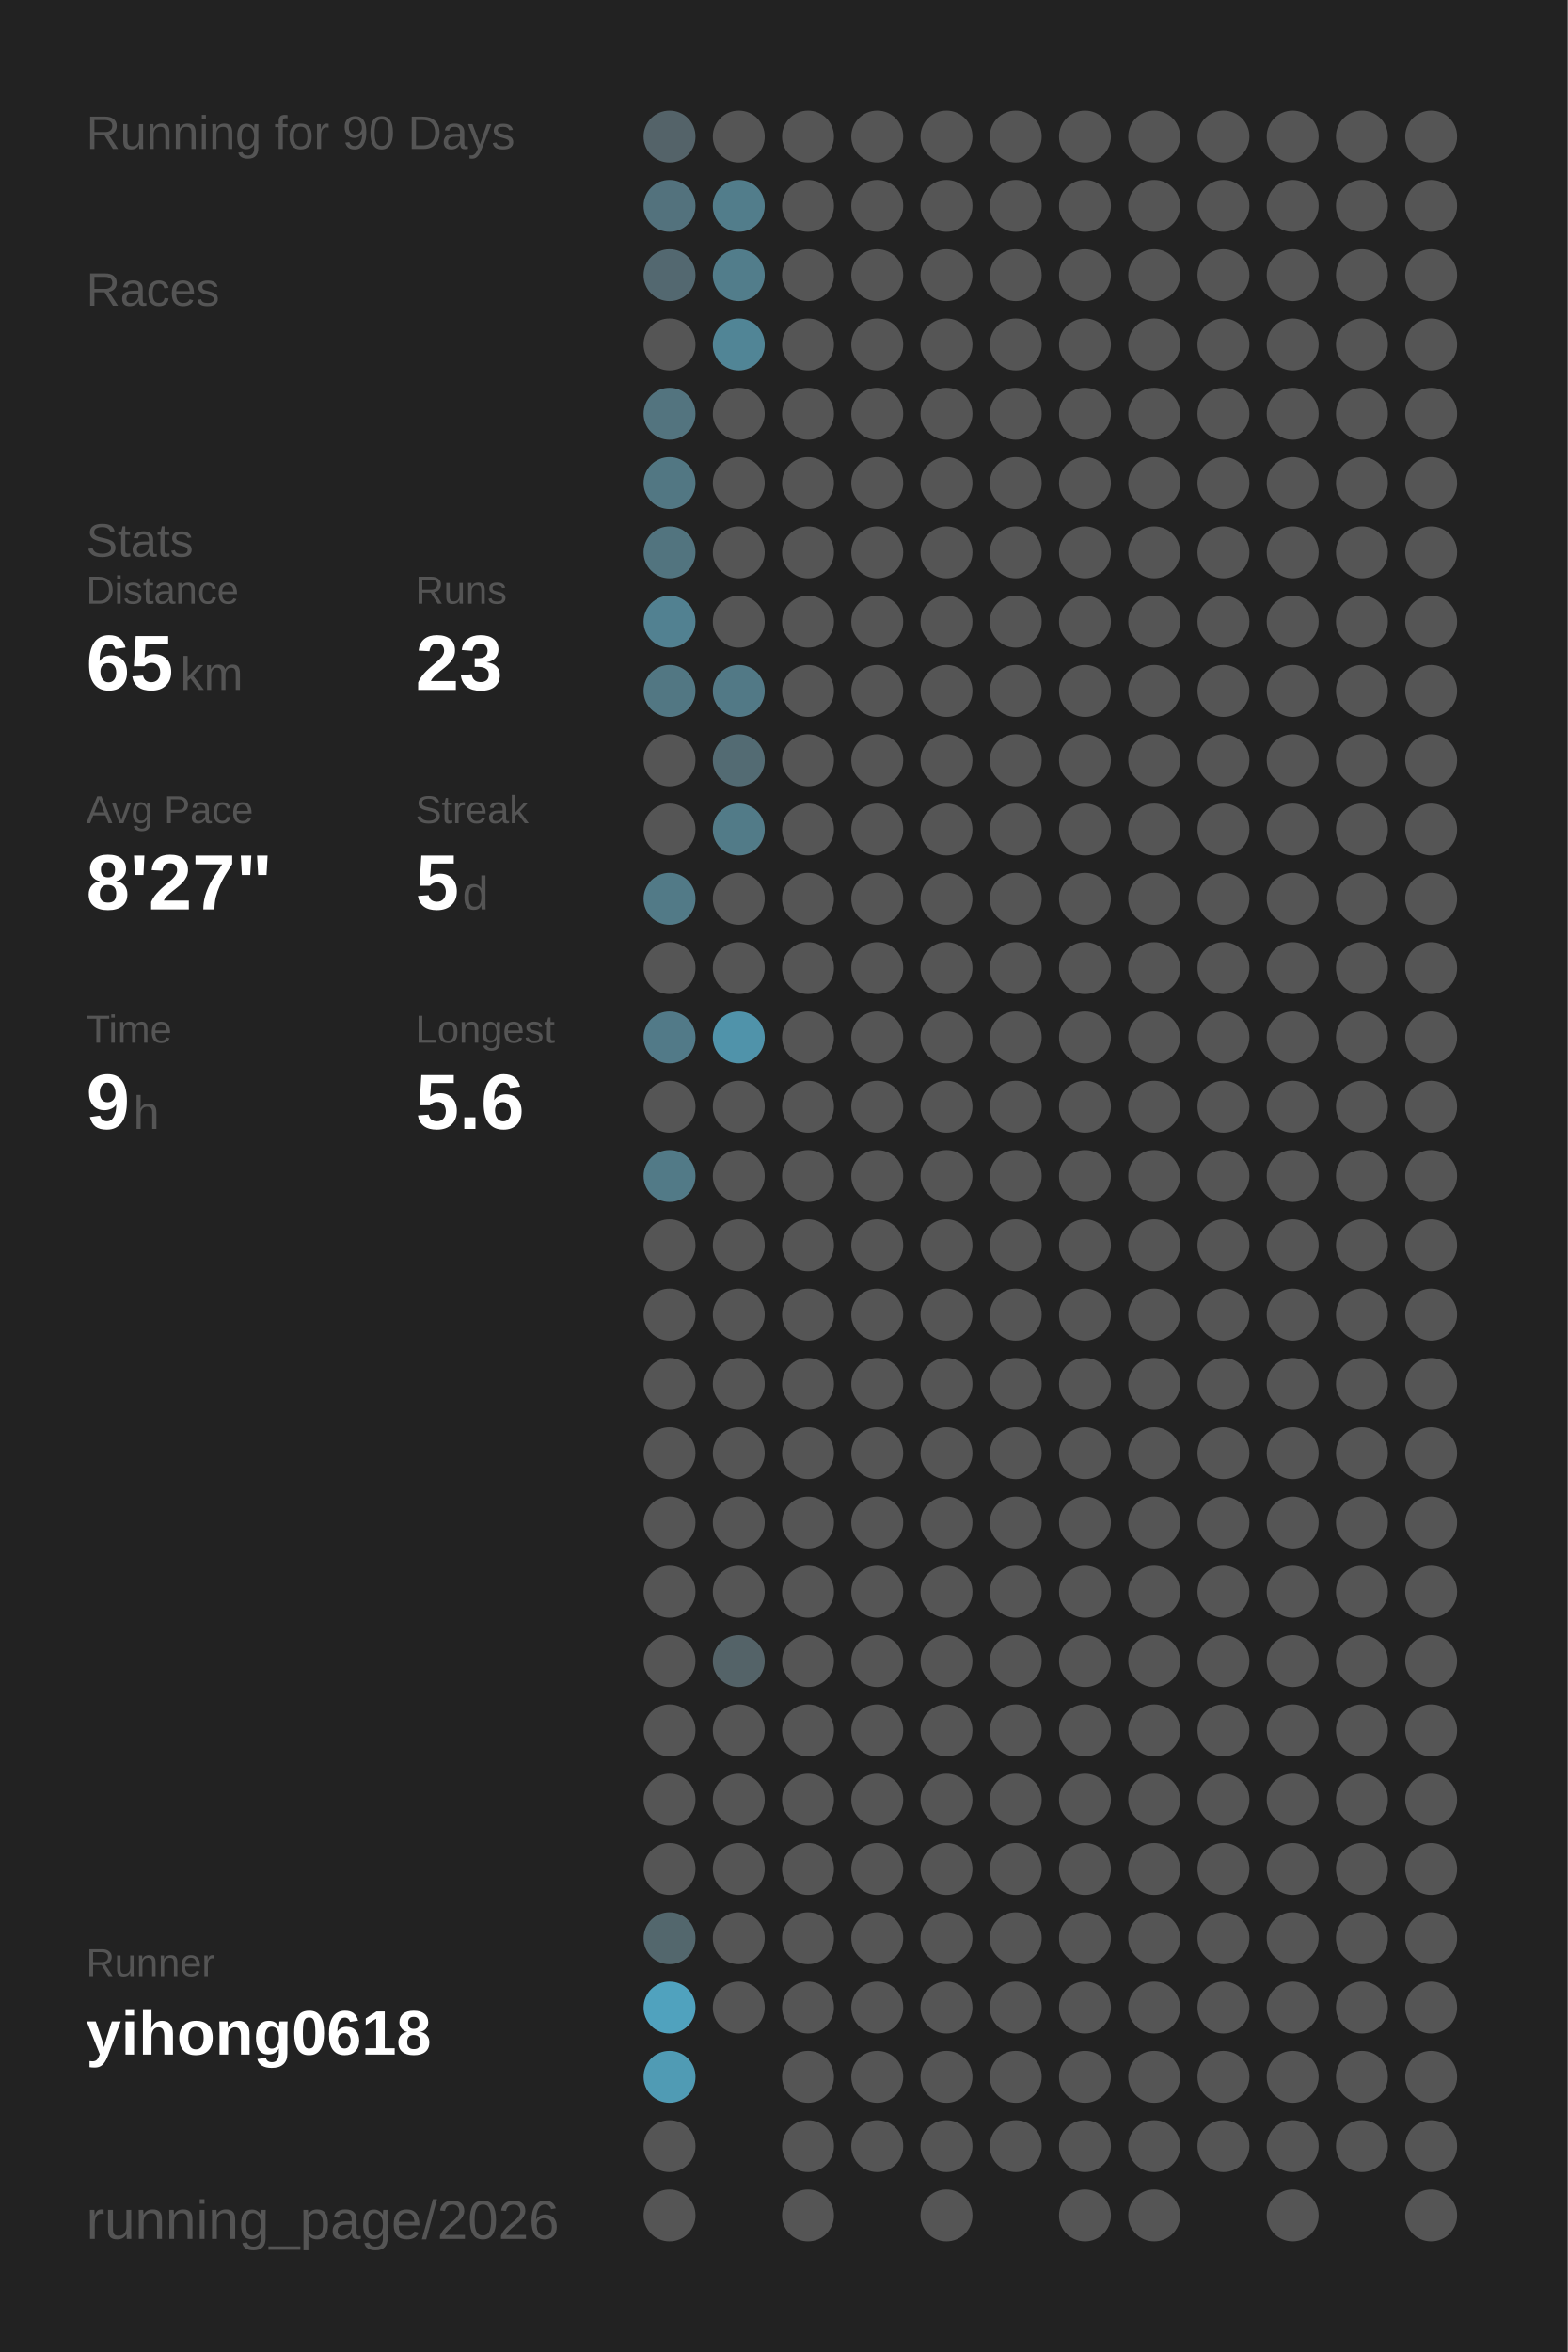
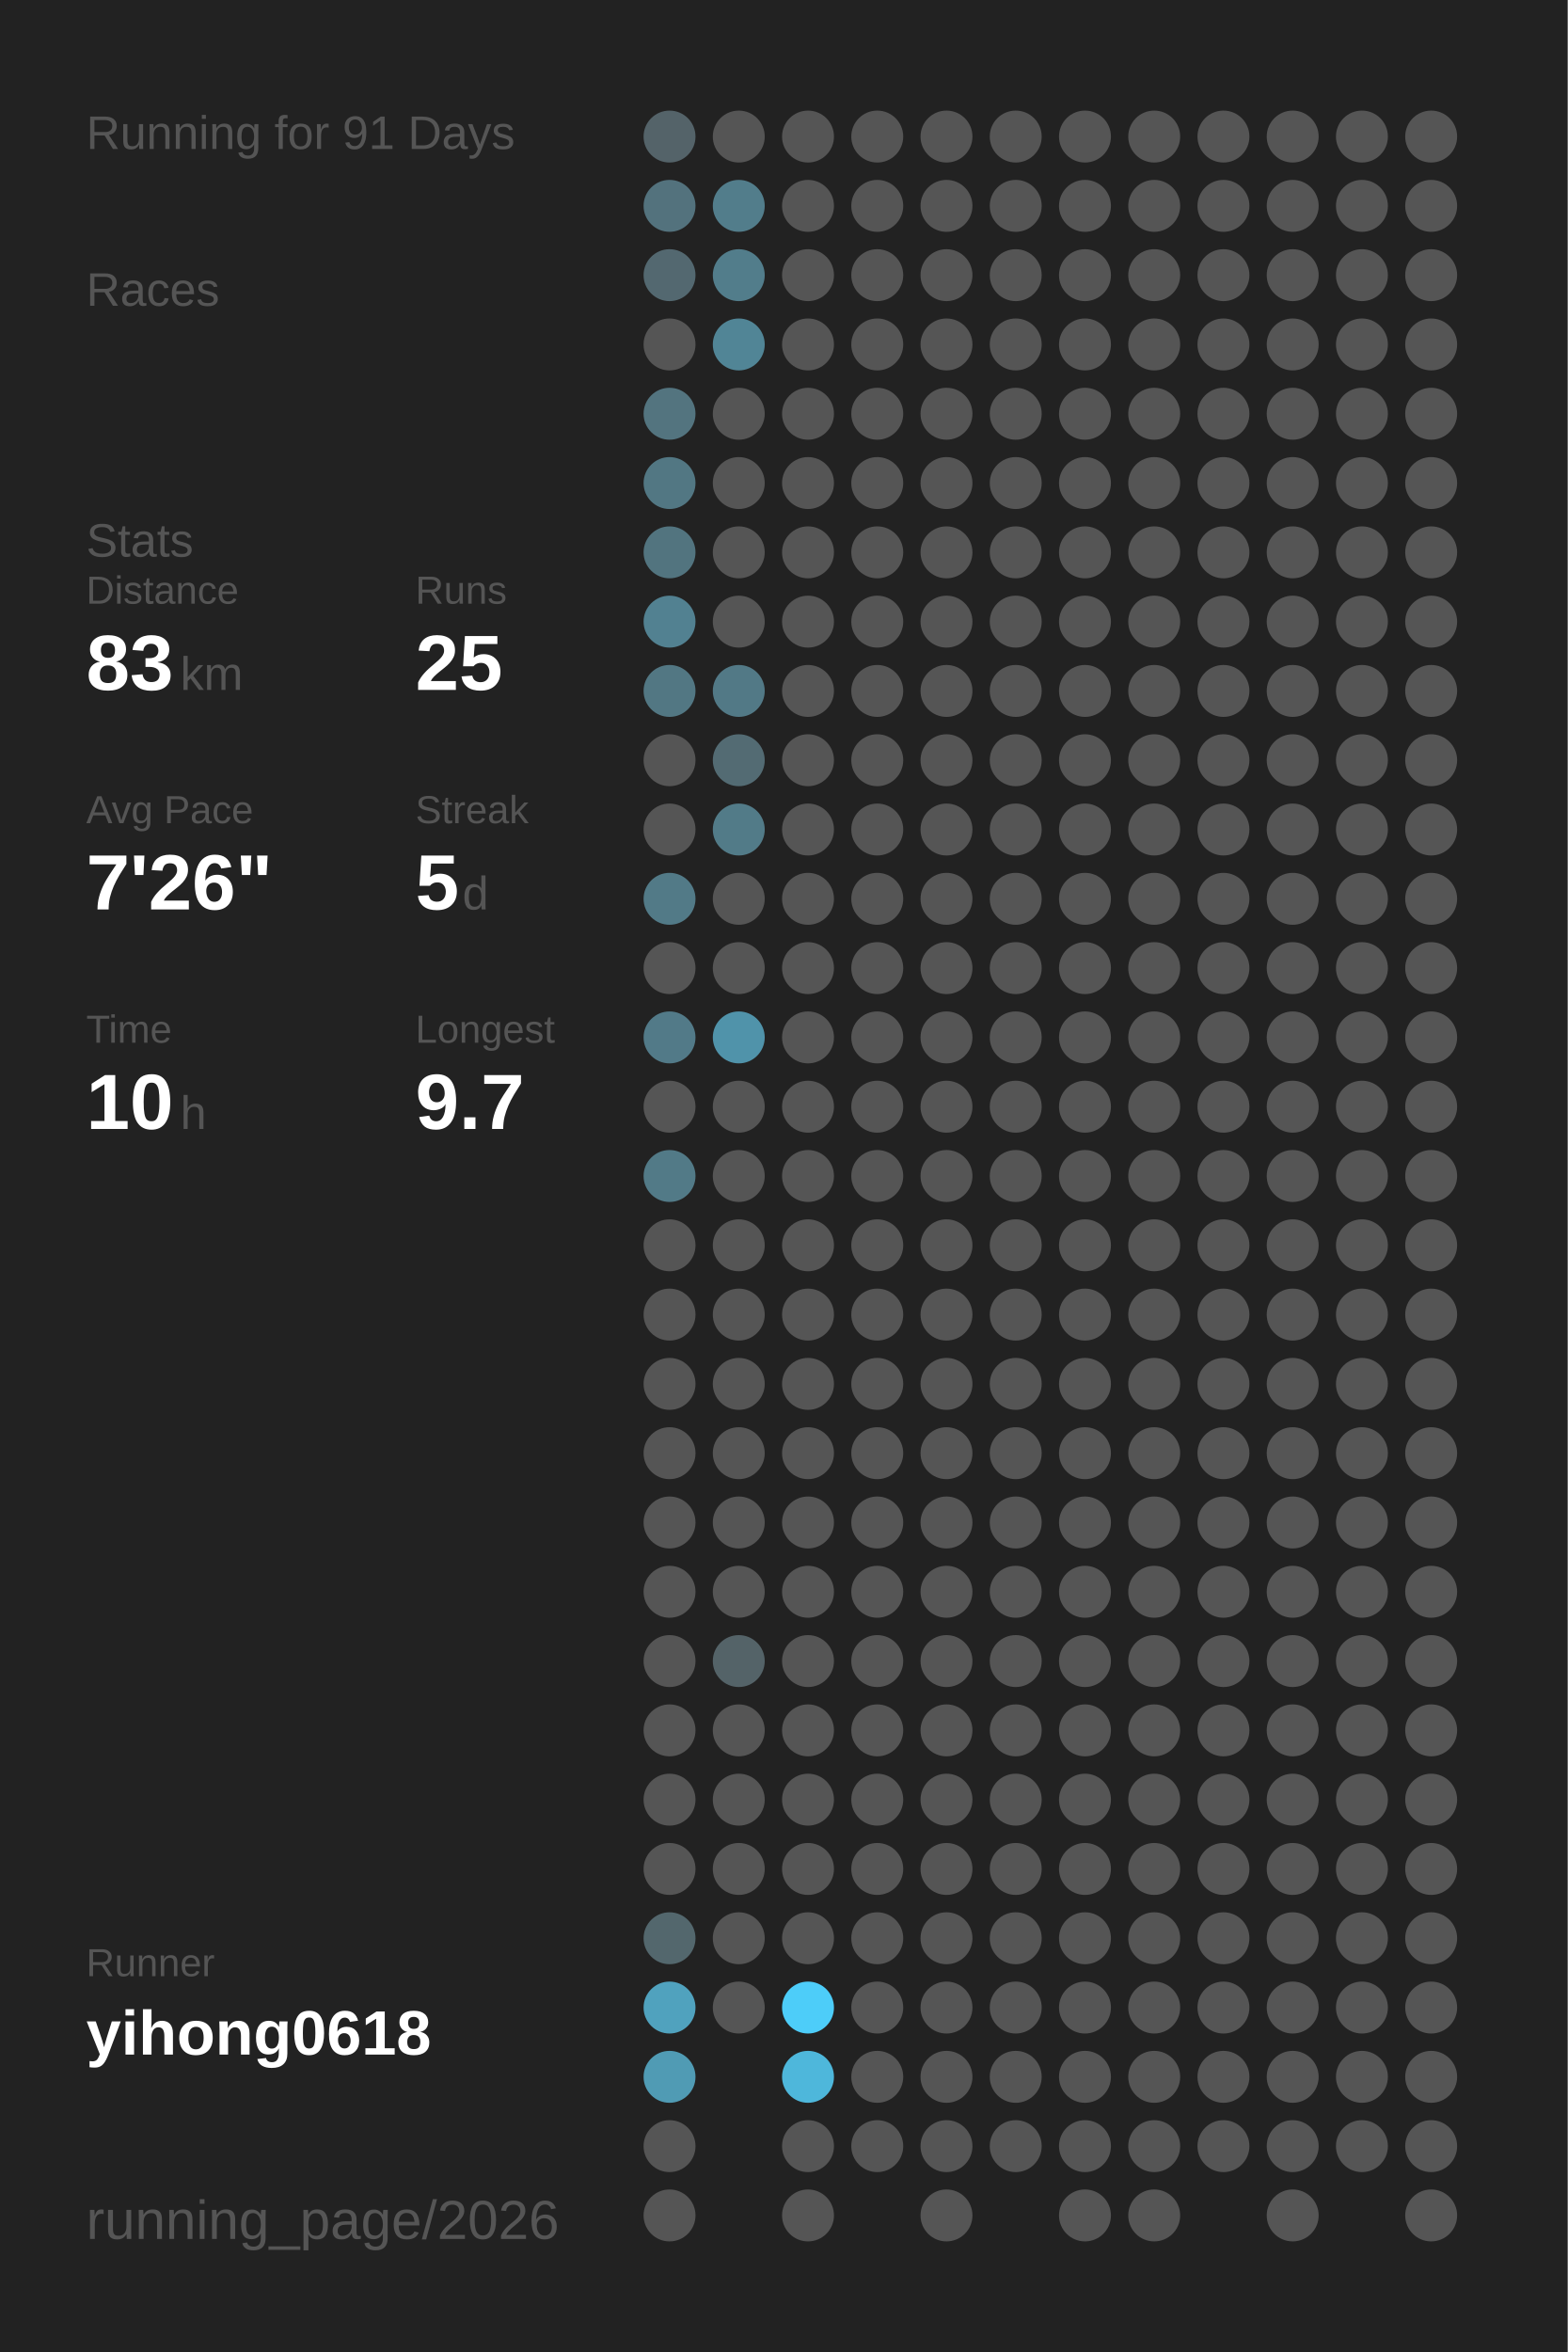
<svg xmlns="http://www.w3.org/2000/svg" baseProfile="full" height="300mm" version="1.1" viewBox="0,0,200,300" width="200mm">
  <defs />
  <rect fill="#222222" height="300" width="200" x="0" y="0" />
-   <text fill="#555555" style="font-size:6px; font-family:Arial;" x="11" y="19">Running for 90 Days</text>
+   <text fill="#555555" style="font-size:6px; font-family:Arial;" x="11" y="19">Running for 91 Days</text>
  <text fill="#555555" style="font-size:6px; font-family:Arial;" x="11" y="39">Races</text>
  <text fill="#555555" style="font-size:6px; font-family:Arial;" x="11" y="71">Stats</text>
  <text fill="#555555" style="font-size:5px; font-family:Arial;" x="11" y="77">Distance</text>
-   <text fill="#FFFFFF" style="font-size:10px; font-family:Arial; font-weight:bold;" x="11" y="88">65</text>
+   <text fill="#FFFFFF" style="font-size:10px; font-family:Arial; font-weight:bold;" x="11" y="88">83</text>
  <text fill="#555555" style="font-size:6px; font-family:Arial;" x="23" y="88">km</text>
  <text fill="#555555" style="font-size:5px; font-family:Arial;" x="53" y="77">Runs</text>
-   <text fill="#FFFFFF" style="font-size:10px; font-family:Arial; font-weight:bold;" x="53" y="88">23</text>
+   <text fill="#FFFFFF" style="font-size:10px; font-family:Arial; font-weight:bold;" x="53" y="88">25</text>
  <text fill="#555555" style="font-size:5px; font-family:Arial;" x="11" y="105">Avg Pace</text>
-   <text fill="#FFFFFF" style="font-size:10px; font-family:Arial; font-weight:bold;" x="11" y="116">8'27"</text>
+   <text fill="#FFFFFF" style="font-size:10px; font-family:Arial; font-weight:bold;" x="11" y="116">7'26"</text>
  <text fill="#555555" style="font-size:5px; font-family:Arial;" x="53" y="105">Streak</text>
  <text fill="#FFFFFF" style="font-size:10px; font-family:Arial; font-weight:bold;" x="53" y="116">5</text>
  <text fill="#555555" style="font-size:6px; font-family:Arial;" x="59" y="116">d</text>
  <text fill="#555555" style="font-size:5px; font-family:Arial;" x="11" y="133">Time</text>
-   <text fill="#FFFFFF" style="font-size:10px; font-family:Arial; font-weight:bold;" x="11" y="144">9</text>
-   <text fill="#555555" style="font-size:6px; font-family:Arial;" x="17" y="144">h</text>
+   <text fill="#FFFFFF" style="font-size:10px; font-family:Arial; font-weight:bold;" x="11" y="144">10</text>
+   <text fill="#555555" style="font-size:6px; font-family:Arial;" x="23" y="144">h</text>
  <text fill="#555555" style="font-size:5px; font-family:Arial;" x="53" y="133">Longest</text>
-   <text fill="#FFFFFF" style="font-size:10px; font-family:Arial; font-weight:bold;" x="53" y="144">5.6</text>
+   <text fill="#FFFFFF" style="font-size:10px; font-family:Arial; font-weight:bold;" x="53" y="144">9.7</text>
  <text fill="#555555" style="font-size:5px; font-family:Arial;" x="11" y="252.065">Runner</text>
  <text fill="#FFFFFF" style="font-size:8px; font-family:Arial; font-weight:bold;" x="11" y="262.065">yihong0618</text>
  <text fill="#555555" style="font-size:7px; font-family:Arial;" x="11" y="285.581">running_page/2026</text>
  <circle cx="85.417" cy="17.419" fill="#546369" r="3.312" />
  <circle cx="85.417" cy="26.258" fill="#53727d" r="3.312" />
  <circle cx="85.417" cy="35.097" fill="#536870" r="3.312" />
  <circle cx="85.417" cy="43.935" fill="#555555" r="3.312" />
  <circle cx="85.417" cy="52.774" fill="#53747f" r="3.312" />
  <circle cx="85.417" cy="61.613" fill="#527783" r="3.312" />
  <circle cx="85.417" cy="70.452" fill="#52747f" r="3.312" />
  <circle cx="85.417" cy="79.29" fill="#528191" r="3.312" />
  <circle cx="85.417" cy="88.129" fill="#527783" r="3.312" />
  <circle cx="85.417" cy="96.968" fill="#555555" r="3.312" />
  <circle cx="85.417" cy="105.806" fill="#555555" r="3.312" />
  <circle cx="85.417" cy="114.645" fill="#527a87" r="3.312" />
  <circle cx="85.417" cy="123.484" fill="#555555" r="3.312" />
  <circle cx="85.417" cy="132.323" fill="#527a88" r="3.312" />
  <circle cx="85.417" cy="141.161" fill="#555555" r="3.312" />
  <circle cx="85.417" cy="150" fill="#527a87" r="3.312" />
  <circle cx="85.417" cy="158.839" fill="#555555" r="3.312" />
  <circle cx="85.417" cy="167.677" fill="#555555" r="3.312" />
  <circle cx="85.417" cy="176.516" fill="#555555" r="3.312" />
  <circle cx="85.417" cy="185.355" fill="#555555" r="3.312" />
  <circle cx="85.417" cy="194.194" fill="#555555" r="3.312" />
  <circle cx="85.417" cy="203.032" fill="#555555" r="3.312" />
  <circle cx="85.417" cy="211.871" fill="#555555" r="3.312" />
  <circle cx="85.417" cy="220.71" fill="#555555" r="3.312" />
  <circle cx="85.417" cy="229.548" fill="#555555" r="3.312" />
  <circle cx="85.417" cy="238.387" fill="#555555" r="3.312" />
  <circle cx="85.417" cy="247.226" fill="#53676d" r="3.312" />
  <circle cx="85.417" cy="256.065" fill="#50a2be" r="3.312" />
  <circle cx="85.417" cy="264.903" fill="#509bb4" r="3.312" />
  <circle cx="85.417" cy="273.742" fill="#555555" r="3.312" />
  <circle cx="85.417" cy="282.581" fill="#555555" r="3.312" />
  <circle cx="94.25" cy="17.419" fill="#555555" r="3.312" />
  <circle cx="94.25" cy="26.258" fill="#527d8b" r="3.312" />
  <circle cx="94.25" cy="35.097" fill="#527d8b" r="3.312" />
  <circle cx="94.25" cy="43.935" fill="#518596" r="3.312" />
  <circle cx="94.25" cy="52.774" fill="#555555" r="3.312" />
  <circle cx="94.25" cy="61.613" fill="#555555" r="3.312" />
  <circle cx="94.25" cy="70.452" fill="#555555" r="3.312" />
  <circle cx="94.25" cy="79.29" fill="#555555" r="3.312" />
  <circle cx="94.25" cy="88.129" fill="#527986" r="3.312" />
  <circle cx="94.25" cy="96.968" fill="#536b73" r="3.312" />
  <circle cx="94.25" cy="105.806" fill="#527b88" r="3.312" />
  <circle cx="94.25" cy="114.645" fill="#555555" r="3.312" />
  <circle cx="94.25" cy="123.484" fill="#555555" r="3.312" />
  <circle cx="94.25" cy="132.323" fill="#5093aa" r="3.312" />
  <circle cx="94.25" cy="141.161" fill="#555555" r="3.312" />
  <circle cx="94.25" cy="150" fill="#555555" r="3.312" />
  <circle cx="94.25" cy="158.839" fill="#555555" r="3.312" />
  <circle cx="94.25" cy="167.677" fill="#555555" r="3.312" />
  <circle cx="94.25" cy="176.516" fill="#555555" r="3.312" />
  <circle cx="94.25" cy="185.355" fill="#555555" r="3.312" />
  <circle cx="94.25" cy="194.194" fill="#555555" r="3.312" />
  <circle cx="94.25" cy="203.032" fill="#555555" r="3.312" />
  <circle cx="94.25" cy="211.871" fill="#546368" r="3.312" />
  <circle cx="94.25" cy="220.71" fill="#555555" r="3.312" />
  <circle cx="94.25" cy="229.548" fill="#555555" r="3.312" />
  <circle cx="94.25" cy="238.387" fill="#555555" r="3.312" />
  <circle cx="94.25" cy="247.226" fill="#555555" r="3.312" />
  <circle cx="94.25" cy="256.065" fill="#555555" r="3.312" />
  <circle cx="103.083" cy="17.419" fill="#555555" r="3.312" />
  <circle cx="103.083" cy="26.258" fill="#555555" r="3.312" />
  <circle cx="103.083" cy="35.097" fill="#555555" r="3.312" />
  <circle cx="103.083" cy="43.935" fill="#555555" r="3.312" />
  <circle cx="103.083" cy="52.774" fill="#555555" r="3.312" />
  <circle cx="103.083" cy="61.613" fill="#555555" r="3.312" />
  <circle cx="103.083" cy="70.452" fill="#555555" r="3.312" />
  <circle cx="103.083" cy="79.29" fill="#555555" r="3.312" />
  <circle cx="103.083" cy="88.129" fill="#555555" r="3.312" />
  <circle cx="103.083" cy="96.968" fill="#555555" r="3.312" />
  <circle cx="103.083" cy="105.806" fill="#555555" r="3.312" />
  <circle cx="103.083" cy="114.645" fill="#555555" r="3.312" />
  <circle cx="103.083" cy="123.484" fill="#555555" r="3.312" />
  <circle cx="103.083" cy="132.323" fill="#555555" r="3.312" />
  <circle cx="103.083" cy="141.161" fill="#555555" r="3.312" />
  <circle cx="103.083" cy="150" fill="#555555" r="3.312" />
  <circle cx="103.083" cy="158.839" fill="#555555" r="3.312" />
  <circle cx="103.083" cy="167.677" fill="#555555" r="3.312" />
  <circle cx="103.083" cy="176.516" fill="#555555" r="3.312" />
  <circle cx="103.083" cy="185.355" fill="#555555" r="3.312" />
  <circle cx="103.083" cy="194.194" fill="#555555" r="3.312" />
  <circle cx="103.083" cy="203.032" fill="#555555" r="3.312" />
  <circle cx="103.083" cy="211.871" fill="#555555" r="3.312" />
  <circle cx="103.083" cy="220.71" fill="#555555" r="3.312" />
  <circle cx="103.083" cy="229.548" fill="#555555" r="3.312" />
  <circle cx="103.083" cy="238.387" fill="#555555" r="3.312" />
  <circle cx="103.083" cy="247.226" fill="#555555" r="3.312" />
-   <circle cx="103.083" cy="256.065" fill="#555555" r="3.312" />
-   <circle cx="103.083" cy="264.903" fill="#555555" r="3.312" />
+   <circle cx="103.083" cy="256.065" fill="#4dcdf9" r="3.312" />
+   <circle cx="103.083" cy="264.903" fill="#4eb7db" r="3.312" />
  <circle cx="103.083" cy="273.742" fill="#555555" r="3.312" />
  <circle cx="103.083" cy="282.581" fill="#555555" r="3.312" />
  <circle cx="111.917" cy="17.419" fill="#555555" r="3.312" />
  <circle cx="111.917" cy="26.258" fill="#555555" r="3.312" />
  <circle cx="111.917" cy="35.097" fill="#555555" r="3.312" />
  <circle cx="111.917" cy="43.935" fill="#555555" r="3.312" />
  <circle cx="111.917" cy="52.774" fill="#555555" r="3.312" />
  <circle cx="111.917" cy="61.613" fill="#555555" r="3.312" />
  <circle cx="111.917" cy="70.452" fill="#555555" r="3.312" />
  <circle cx="111.917" cy="79.29" fill="#555555" r="3.312" />
  <circle cx="111.917" cy="88.129" fill="#555555" r="3.312" />
  <circle cx="111.917" cy="96.968" fill="#555555" r="3.312" />
  <circle cx="111.917" cy="105.806" fill="#555555" r="3.312" />
  <circle cx="111.917" cy="114.645" fill="#555555" r="3.312" />
  <circle cx="111.917" cy="123.484" fill="#555555" r="3.312" />
  <circle cx="111.917" cy="132.323" fill="#555555" r="3.312" />
  <circle cx="111.917" cy="141.161" fill="#555555" r="3.312" />
  <circle cx="111.917" cy="150" fill="#555555" r="3.312" />
  <circle cx="111.917" cy="158.839" fill="#555555" r="3.312" />
  <circle cx="111.917" cy="167.677" fill="#555555" r="3.312" />
  <circle cx="111.917" cy="176.516" fill="#555555" r="3.312" />
  <circle cx="111.917" cy="185.355" fill="#555555" r="3.312" />
  <circle cx="111.917" cy="194.194" fill="#555555" r="3.312" />
  <circle cx="111.917" cy="203.032" fill="#555555" r="3.312" />
  <circle cx="111.917" cy="211.871" fill="#555555" r="3.312" />
  <circle cx="111.917" cy="220.71" fill="#555555" r="3.312" />
  <circle cx="111.917" cy="229.548" fill="#555555" r="3.312" />
  <circle cx="111.917" cy="238.387" fill="#555555" r="3.312" />
  <circle cx="111.917" cy="247.226" fill="#555555" r="3.312" />
  <circle cx="111.917" cy="256.065" fill="#555555" r="3.312" />
  <circle cx="111.917" cy="264.903" fill="#555555" r="3.312" />
  <circle cx="111.917" cy="273.742" fill="#555555" r="3.312" />
  <circle cx="120.75" cy="17.419" fill="#555555" r="3.312" />
  <circle cx="120.75" cy="26.258" fill="#555555" r="3.312" />
  <circle cx="120.75" cy="35.097" fill="#555555" r="3.312" />
  <circle cx="120.75" cy="43.935" fill="#555555" r="3.312" />
  <circle cx="120.75" cy="52.774" fill="#555555" r="3.312" />
  <circle cx="120.75" cy="61.613" fill="#555555" r="3.312" />
  <circle cx="120.75" cy="70.452" fill="#555555" r="3.312" />
  <circle cx="120.75" cy="79.29" fill="#555555" r="3.312" />
  <circle cx="120.75" cy="88.129" fill="#555555" r="3.312" />
  <circle cx="120.75" cy="96.968" fill="#555555" r="3.312" />
  <circle cx="120.75" cy="105.806" fill="#555555" r="3.312" />
  <circle cx="120.75" cy="114.645" fill="#555555" r="3.312" />
  <circle cx="120.75" cy="123.484" fill="#555555" r="3.312" />
  <circle cx="120.75" cy="132.323" fill="#555555" r="3.312" />
  <circle cx="120.75" cy="141.161" fill="#555555" r="3.312" />
  <circle cx="120.75" cy="150" fill="#555555" r="3.312" />
  <circle cx="120.75" cy="158.839" fill="#555555" r="3.312" />
  <circle cx="120.75" cy="167.677" fill="#555555" r="3.312" />
  <circle cx="120.75" cy="176.516" fill="#555555" r="3.312" />
  <circle cx="120.75" cy="185.355" fill="#555555" r="3.312" />
  <circle cx="120.75" cy="194.194" fill="#555555" r="3.312" />
  <circle cx="120.75" cy="203.032" fill="#555555" r="3.312" />
  <circle cx="120.75" cy="211.871" fill="#555555" r="3.312" />
  <circle cx="120.75" cy="220.71" fill="#555555" r="3.312" />
  <circle cx="120.75" cy="229.548" fill="#555555" r="3.312" />
  <circle cx="120.75" cy="238.387" fill="#555555" r="3.312" />
  <circle cx="120.75" cy="247.226" fill="#555555" r="3.312" />
  <circle cx="120.75" cy="256.065" fill="#555555" r="3.312" />
  <circle cx="120.75" cy="264.903" fill="#555555" r="3.312" />
  <circle cx="120.75" cy="273.742" fill="#555555" r="3.312" />
  <circle cx="120.75" cy="282.581" fill="#555555" r="3.312" />
  <circle cx="129.583" cy="17.419" fill="#555555" r="3.312" />
  <circle cx="129.583" cy="26.258" fill="#555555" r="3.312" />
  <circle cx="129.583" cy="35.097" fill="#555555" r="3.312" />
  <circle cx="129.583" cy="43.935" fill="#555555" r="3.312" />
  <circle cx="129.583" cy="52.774" fill="#555555" r="3.312" />
  <circle cx="129.583" cy="61.613" fill="#555555" r="3.312" />
  <circle cx="129.583" cy="70.452" fill="#555555" r="3.312" />
  <circle cx="129.583" cy="79.29" fill="#555555" r="3.312" />
  <circle cx="129.583" cy="88.129" fill="#555555" r="3.312" />
  <circle cx="129.583" cy="96.968" fill="#555555" r="3.312" />
  <circle cx="129.583" cy="105.806" fill="#555555" r="3.312" />
  <circle cx="129.583" cy="114.645" fill="#555555" r="3.312" />
  <circle cx="129.583" cy="123.484" fill="#555555" r="3.312" />
  <circle cx="129.583" cy="132.323" fill="#555555" r="3.312" />
  <circle cx="129.583" cy="141.161" fill="#555555" r="3.312" />
  <circle cx="129.583" cy="150" fill="#555555" r="3.312" />
  <circle cx="129.583" cy="158.839" fill="#555555" r="3.312" />
  <circle cx="129.583" cy="167.677" fill="#555555" r="3.312" />
  <circle cx="129.583" cy="176.516" fill="#555555" r="3.312" />
  <circle cx="129.583" cy="185.355" fill="#555555" r="3.312" />
  <circle cx="129.583" cy="194.194" fill="#555555" r="3.312" />
  <circle cx="129.583" cy="203.032" fill="#555555" r="3.312" />
  <circle cx="129.583" cy="211.871" fill="#555555" r="3.312" />
  <circle cx="129.583" cy="220.71" fill="#555555" r="3.312" />
  <circle cx="129.583" cy="229.548" fill="#555555" r="3.312" />
  <circle cx="129.583" cy="238.387" fill="#555555" r="3.312" />
  <circle cx="129.583" cy="247.226" fill="#555555" r="3.312" />
  <circle cx="129.583" cy="256.065" fill="#555555" r="3.312" />
  <circle cx="129.583" cy="264.903" fill="#555555" r="3.312" />
  <circle cx="129.583" cy="273.742" fill="#555555" r="3.312" />
  <circle cx="138.417" cy="17.419" fill="#555555" r="3.312" />
  <circle cx="138.417" cy="26.258" fill="#555555" r="3.312" />
  <circle cx="138.417" cy="35.097" fill="#555555" r="3.312" />
  <circle cx="138.417" cy="43.935" fill="#555555" r="3.312" />
  <circle cx="138.417" cy="52.774" fill="#555555" r="3.312" />
  <circle cx="138.417" cy="61.613" fill="#555555" r="3.312" />
  <circle cx="138.417" cy="70.452" fill="#555555" r="3.312" />
  <circle cx="138.417" cy="79.29" fill="#555555" r="3.312" />
  <circle cx="138.417" cy="88.129" fill="#555555" r="3.312" />
  <circle cx="138.417" cy="96.968" fill="#555555" r="3.312" />
  <circle cx="138.417" cy="105.806" fill="#555555" r="3.312" />
  <circle cx="138.417" cy="114.645" fill="#555555" r="3.312" />
  <circle cx="138.417" cy="123.484" fill="#555555" r="3.312" />
  <circle cx="138.417" cy="132.323" fill="#555555" r="3.312" />
  <circle cx="138.417" cy="141.161" fill="#555555" r="3.312" />
  <circle cx="138.417" cy="150" fill="#555555" r="3.312" />
  <circle cx="138.417" cy="158.839" fill="#555555" r="3.312" />
  <circle cx="138.417" cy="167.677" fill="#555555" r="3.312" />
  <circle cx="138.417" cy="176.516" fill="#555555" r="3.312" />
  <circle cx="138.417" cy="185.355" fill="#555555" r="3.312" />
  <circle cx="138.417" cy="194.194" fill="#555555" r="3.312" />
  <circle cx="138.417" cy="203.032" fill="#555555" r="3.312" />
  <circle cx="138.417" cy="211.871" fill="#555555" r="3.312" />
  <circle cx="138.417" cy="220.71" fill="#555555" r="3.312" />
  <circle cx="138.417" cy="229.548" fill="#555555" r="3.312" />
  <circle cx="138.417" cy="238.387" fill="#555555" r="3.312" />
  <circle cx="138.417" cy="247.226" fill="#555555" r="3.312" />
  <circle cx="138.417" cy="256.065" fill="#555555" r="3.312" />
  <circle cx="138.417" cy="264.903" fill="#555555" r="3.312" />
  <circle cx="138.417" cy="273.742" fill="#555555" r="3.312" />
  <circle cx="138.417" cy="282.581" fill="#555555" r="3.312" />
  <circle cx="147.25" cy="17.419" fill="#555555" r="3.312" />
  <circle cx="147.25" cy="26.258" fill="#555555" r="3.312" />
  <circle cx="147.25" cy="35.097" fill="#555555" r="3.312" />
  <circle cx="147.25" cy="43.935" fill="#555555" r="3.312" />
  <circle cx="147.25" cy="52.774" fill="#555555" r="3.312" />
  <circle cx="147.25" cy="61.613" fill="#555555" r="3.312" />
  <circle cx="147.25" cy="70.452" fill="#555555" r="3.312" />
  <circle cx="147.25" cy="79.29" fill="#555555" r="3.312" />
  <circle cx="147.25" cy="88.129" fill="#555555" r="3.312" />
  <circle cx="147.25" cy="96.968" fill="#555555" r="3.312" />
  <circle cx="147.25" cy="105.806" fill="#555555" r="3.312" />
  <circle cx="147.25" cy="114.645" fill="#555555" r="3.312" />
  <circle cx="147.25" cy="123.484" fill="#555555" r="3.312" />
  <circle cx="147.25" cy="132.323" fill="#555555" r="3.312" />
  <circle cx="147.25" cy="141.161" fill="#555555" r="3.312" />
  <circle cx="147.25" cy="150" fill="#555555" r="3.312" />
  <circle cx="147.25" cy="158.839" fill="#555555" r="3.312" />
  <circle cx="147.25" cy="167.677" fill="#555555" r="3.312" />
  <circle cx="147.25" cy="176.516" fill="#555555" r="3.312" />
  <circle cx="147.25" cy="185.355" fill="#555555" r="3.312" />
  <circle cx="147.25" cy="194.194" fill="#555555" r="3.312" />
  <circle cx="147.25" cy="203.032" fill="#555555" r="3.312" />
  <circle cx="147.25" cy="211.871" fill="#555555" r="3.312" />
  <circle cx="147.25" cy="220.71" fill="#555555" r="3.312" />
  <circle cx="147.25" cy="229.548" fill="#555555" r="3.312" />
  <circle cx="147.25" cy="238.387" fill="#555555" r="3.312" />
  <circle cx="147.25" cy="247.226" fill="#555555" r="3.312" />
  <circle cx="147.25" cy="256.065" fill="#555555" r="3.312" />
  <circle cx="147.25" cy="264.903" fill="#555555" r="3.312" />
  <circle cx="147.25" cy="273.742" fill="#555555" r="3.312" />
  <circle cx="147.25" cy="282.581" fill="#555555" r="3.312" />
  <circle cx="156.083" cy="17.419" fill="#555555" r="3.312" />
  <circle cx="156.083" cy="26.258" fill="#555555" r="3.312" />
  <circle cx="156.083" cy="35.097" fill="#555555" r="3.312" />
  <circle cx="156.083" cy="43.935" fill="#555555" r="3.312" />
  <circle cx="156.083" cy="52.774" fill="#555555" r="3.312" />
  <circle cx="156.083" cy="61.613" fill="#555555" r="3.312" />
  <circle cx="156.083" cy="70.452" fill="#555555" r="3.312" />
  <circle cx="156.083" cy="79.29" fill="#555555" r="3.312" />
  <circle cx="156.083" cy="88.129" fill="#555555" r="3.312" />
  <circle cx="156.083" cy="96.968" fill="#555555" r="3.312" />
  <circle cx="156.083" cy="105.806" fill="#555555" r="3.312" />
  <circle cx="156.083" cy="114.645" fill="#555555" r="3.312" />
  <circle cx="156.083" cy="123.484" fill="#555555" r="3.312" />
  <circle cx="156.083" cy="132.323" fill="#555555" r="3.312" />
  <circle cx="156.083" cy="141.161" fill="#555555" r="3.312" />
  <circle cx="156.083" cy="150" fill="#555555" r="3.312" />
  <circle cx="156.083" cy="158.839" fill="#555555" r="3.312" />
  <circle cx="156.083" cy="167.677" fill="#555555" r="3.312" />
  <circle cx="156.083" cy="176.516" fill="#555555" r="3.312" />
  <circle cx="156.083" cy="185.355" fill="#555555" r="3.312" />
  <circle cx="156.083" cy="194.194" fill="#555555" r="3.312" />
  <circle cx="156.083" cy="203.032" fill="#555555" r="3.312" />
  <circle cx="156.083" cy="211.871" fill="#555555" r="3.312" />
  <circle cx="156.083" cy="220.71" fill="#555555" r="3.312" />
  <circle cx="156.083" cy="229.548" fill="#555555" r="3.312" />
  <circle cx="156.083" cy="238.387" fill="#555555" r="3.312" />
  <circle cx="156.083" cy="247.226" fill="#555555" r="3.312" />
  <circle cx="156.083" cy="256.065" fill="#555555" r="3.312" />
  <circle cx="156.083" cy="264.903" fill="#555555" r="3.312" />
  <circle cx="156.083" cy="273.742" fill="#555555" r="3.312" />
  <circle cx="164.917" cy="17.419" fill="#555555" r="3.312" />
  <circle cx="164.917" cy="26.258" fill="#555555" r="3.312" />
  <circle cx="164.917" cy="35.097" fill="#555555" r="3.312" />
  <circle cx="164.917" cy="43.935" fill="#555555" r="3.312" />
  <circle cx="164.917" cy="52.774" fill="#555555" r="3.312" />
  <circle cx="164.917" cy="61.613" fill="#555555" r="3.312" />
  <circle cx="164.917" cy="70.452" fill="#555555" r="3.312" />
  <circle cx="164.917" cy="79.29" fill="#555555" r="3.312" />
  <circle cx="164.917" cy="88.129" fill="#555555" r="3.312" />
  <circle cx="164.917" cy="96.968" fill="#555555" r="3.312" />
  <circle cx="164.917" cy="105.806" fill="#555555" r="3.312" />
  <circle cx="164.917" cy="114.645" fill="#555555" r="3.312" />
  <circle cx="164.917" cy="123.484" fill="#555555" r="3.312" />
  <circle cx="164.917" cy="132.323" fill="#555555" r="3.312" />
  <circle cx="164.917" cy="141.161" fill="#555555" r="3.312" />
  <circle cx="164.917" cy="150" fill="#555555" r="3.312" />
  <circle cx="164.917" cy="158.839" fill="#555555" r="3.312" />
  <circle cx="164.917" cy="167.677" fill="#555555" r="3.312" />
  <circle cx="164.917" cy="176.516" fill="#555555" r="3.312" />
  <circle cx="164.917" cy="185.355" fill="#555555" r="3.312" />
  <circle cx="164.917" cy="194.194" fill="#555555" r="3.312" />
  <circle cx="164.917" cy="203.032" fill="#555555" r="3.312" />
  <circle cx="164.917" cy="211.871" fill="#555555" r="3.312" />
  <circle cx="164.917" cy="220.71" fill="#555555" r="3.312" />
  <circle cx="164.917" cy="229.548" fill="#555555" r="3.312" />
  <circle cx="164.917" cy="238.387" fill="#555555" r="3.312" />
  <circle cx="164.917" cy="247.226" fill="#555555" r="3.312" />
  <circle cx="164.917" cy="256.065" fill="#555555" r="3.312" />
  <circle cx="164.917" cy="264.903" fill="#555555" r="3.312" />
  <circle cx="164.917" cy="273.742" fill="#555555" r="3.312" />
  <circle cx="164.917" cy="282.581" fill="#555555" r="3.312" />
  <circle cx="173.75" cy="17.419" fill="#555555" r="3.312" />
  <circle cx="173.75" cy="26.258" fill="#555555" r="3.312" />
  <circle cx="173.75" cy="35.097" fill="#555555" r="3.312" />
  <circle cx="173.75" cy="43.935" fill="#555555" r="3.312" />
  <circle cx="173.75" cy="52.774" fill="#555555" r="3.312" />
  <circle cx="173.75" cy="61.613" fill="#555555" r="3.312" />
  <circle cx="173.75" cy="70.452" fill="#555555" r="3.312" />
  <circle cx="173.75" cy="79.29" fill="#555555" r="3.312" />
  <circle cx="173.75" cy="88.129" fill="#555555" r="3.312" />
  <circle cx="173.75" cy="96.968" fill="#555555" r="3.312" />
  <circle cx="173.75" cy="105.806" fill="#555555" r="3.312" />
  <circle cx="173.75" cy="114.645" fill="#555555" r="3.312" />
  <circle cx="173.75" cy="123.484" fill="#555555" r="3.312" />
  <circle cx="173.75" cy="132.323" fill="#555555" r="3.312" />
  <circle cx="173.75" cy="141.161" fill="#555555" r="3.312" />
  <circle cx="173.75" cy="150" fill="#555555" r="3.312" />
  <circle cx="173.75" cy="158.839" fill="#555555" r="3.312" />
  <circle cx="173.75" cy="167.677" fill="#555555" r="3.312" />
  <circle cx="173.75" cy="176.516" fill="#555555" r="3.312" />
  <circle cx="173.75" cy="185.355" fill="#555555" r="3.312" />
  <circle cx="173.75" cy="194.194" fill="#555555" r="3.312" />
  <circle cx="173.75" cy="203.032" fill="#555555" r="3.312" />
  <circle cx="173.75" cy="211.871" fill="#555555" r="3.312" />
  <circle cx="173.75" cy="220.71" fill="#555555" r="3.312" />
  <circle cx="173.75" cy="229.548" fill="#555555" r="3.312" />
  <circle cx="173.75" cy="238.387" fill="#555555" r="3.312" />
  <circle cx="173.75" cy="247.226" fill="#555555" r="3.312" />
  <circle cx="173.75" cy="256.065" fill="#555555" r="3.312" />
  <circle cx="173.75" cy="264.903" fill="#555555" r="3.312" />
  <circle cx="173.75" cy="273.742" fill="#555555" r="3.312" />
  <circle cx="182.583" cy="17.419" fill="#555555" r="3.312" />
  <circle cx="182.583" cy="26.258" fill="#555555" r="3.312" />
  <circle cx="182.583" cy="35.097" fill="#555555" r="3.312" />
  <circle cx="182.583" cy="43.935" fill="#555555" r="3.312" />
  <circle cx="182.583" cy="52.774" fill="#555555" r="3.312" />
  <circle cx="182.583" cy="61.613" fill="#555555" r="3.312" />
  <circle cx="182.583" cy="70.452" fill="#555555" r="3.312" />
  <circle cx="182.583" cy="79.29" fill="#555555" r="3.312" />
  <circle cx="182.583" cy="88.129" fill="#555555" r="3.312" />
  <circle cx="182.583" cy="96.968" fill="#555555" r="3.312" />
  <circle cx="182.583" cy="105.806" fill="#555555" r="3.312" />
  <circle cx="182.583" cy="114.645" fill="#555555" r="3.312" />
  <circle cx="182.583" cy="123.484" fill="#555555" r="3.312" />
  <circle cx="182.583" cy="132.323" fill="#555555" r="3.312" />
  <circle cx="182.583" cy="141.161" fill="#555555" r="3.312" />
  <circle cx="182.583" cy="150" fill="#555555" r="3.312" />
  <circle cx="182.583" cy="158.839" fill="#555555" r="3.312" />
  <circle cx="182.583" cy="167.677" fill="#555555" r="3.312" />
  <circle cx="182.583" cy="176.516" fill="#555555" r="3.312" />
  <circle cx="182.583" cy="185.355" fill="#555555" r="3.312" />
  <circle cx="182.583" cy="194.194" fill="#555555" r="3.312" />
  <circle cx="182.583" cy="203.032" fill="#555555" r="3.312" />
  <circle cx="182.583" cy="211.871" fill="#555555" r="3.312" />
  <circle cx="182.583" cy="220.71" fill="#555555" r="3.312" />
  <circle cx="182.583" cy="229.548" fill="#555555" r="3.312" />
  <circle cx="182.583" cy="238.387" fill="#555555" r="3.312" />
  <circle cx="182.583" cy="247.226" fill="#555555" r="3.312" />
  <circle cx="182.583" cy="256.065" fill="#555555" r="3.312" />
  <circle cx="182.583" cy="264.903" fill="#555555" r="3.312" />
  <circle cx="182.583" cy="273.742" fill="#555555" r="3.312" />
  <circle cx="182.583" cy="282.581" fill="#555555" r="3.312" />
</svg>
